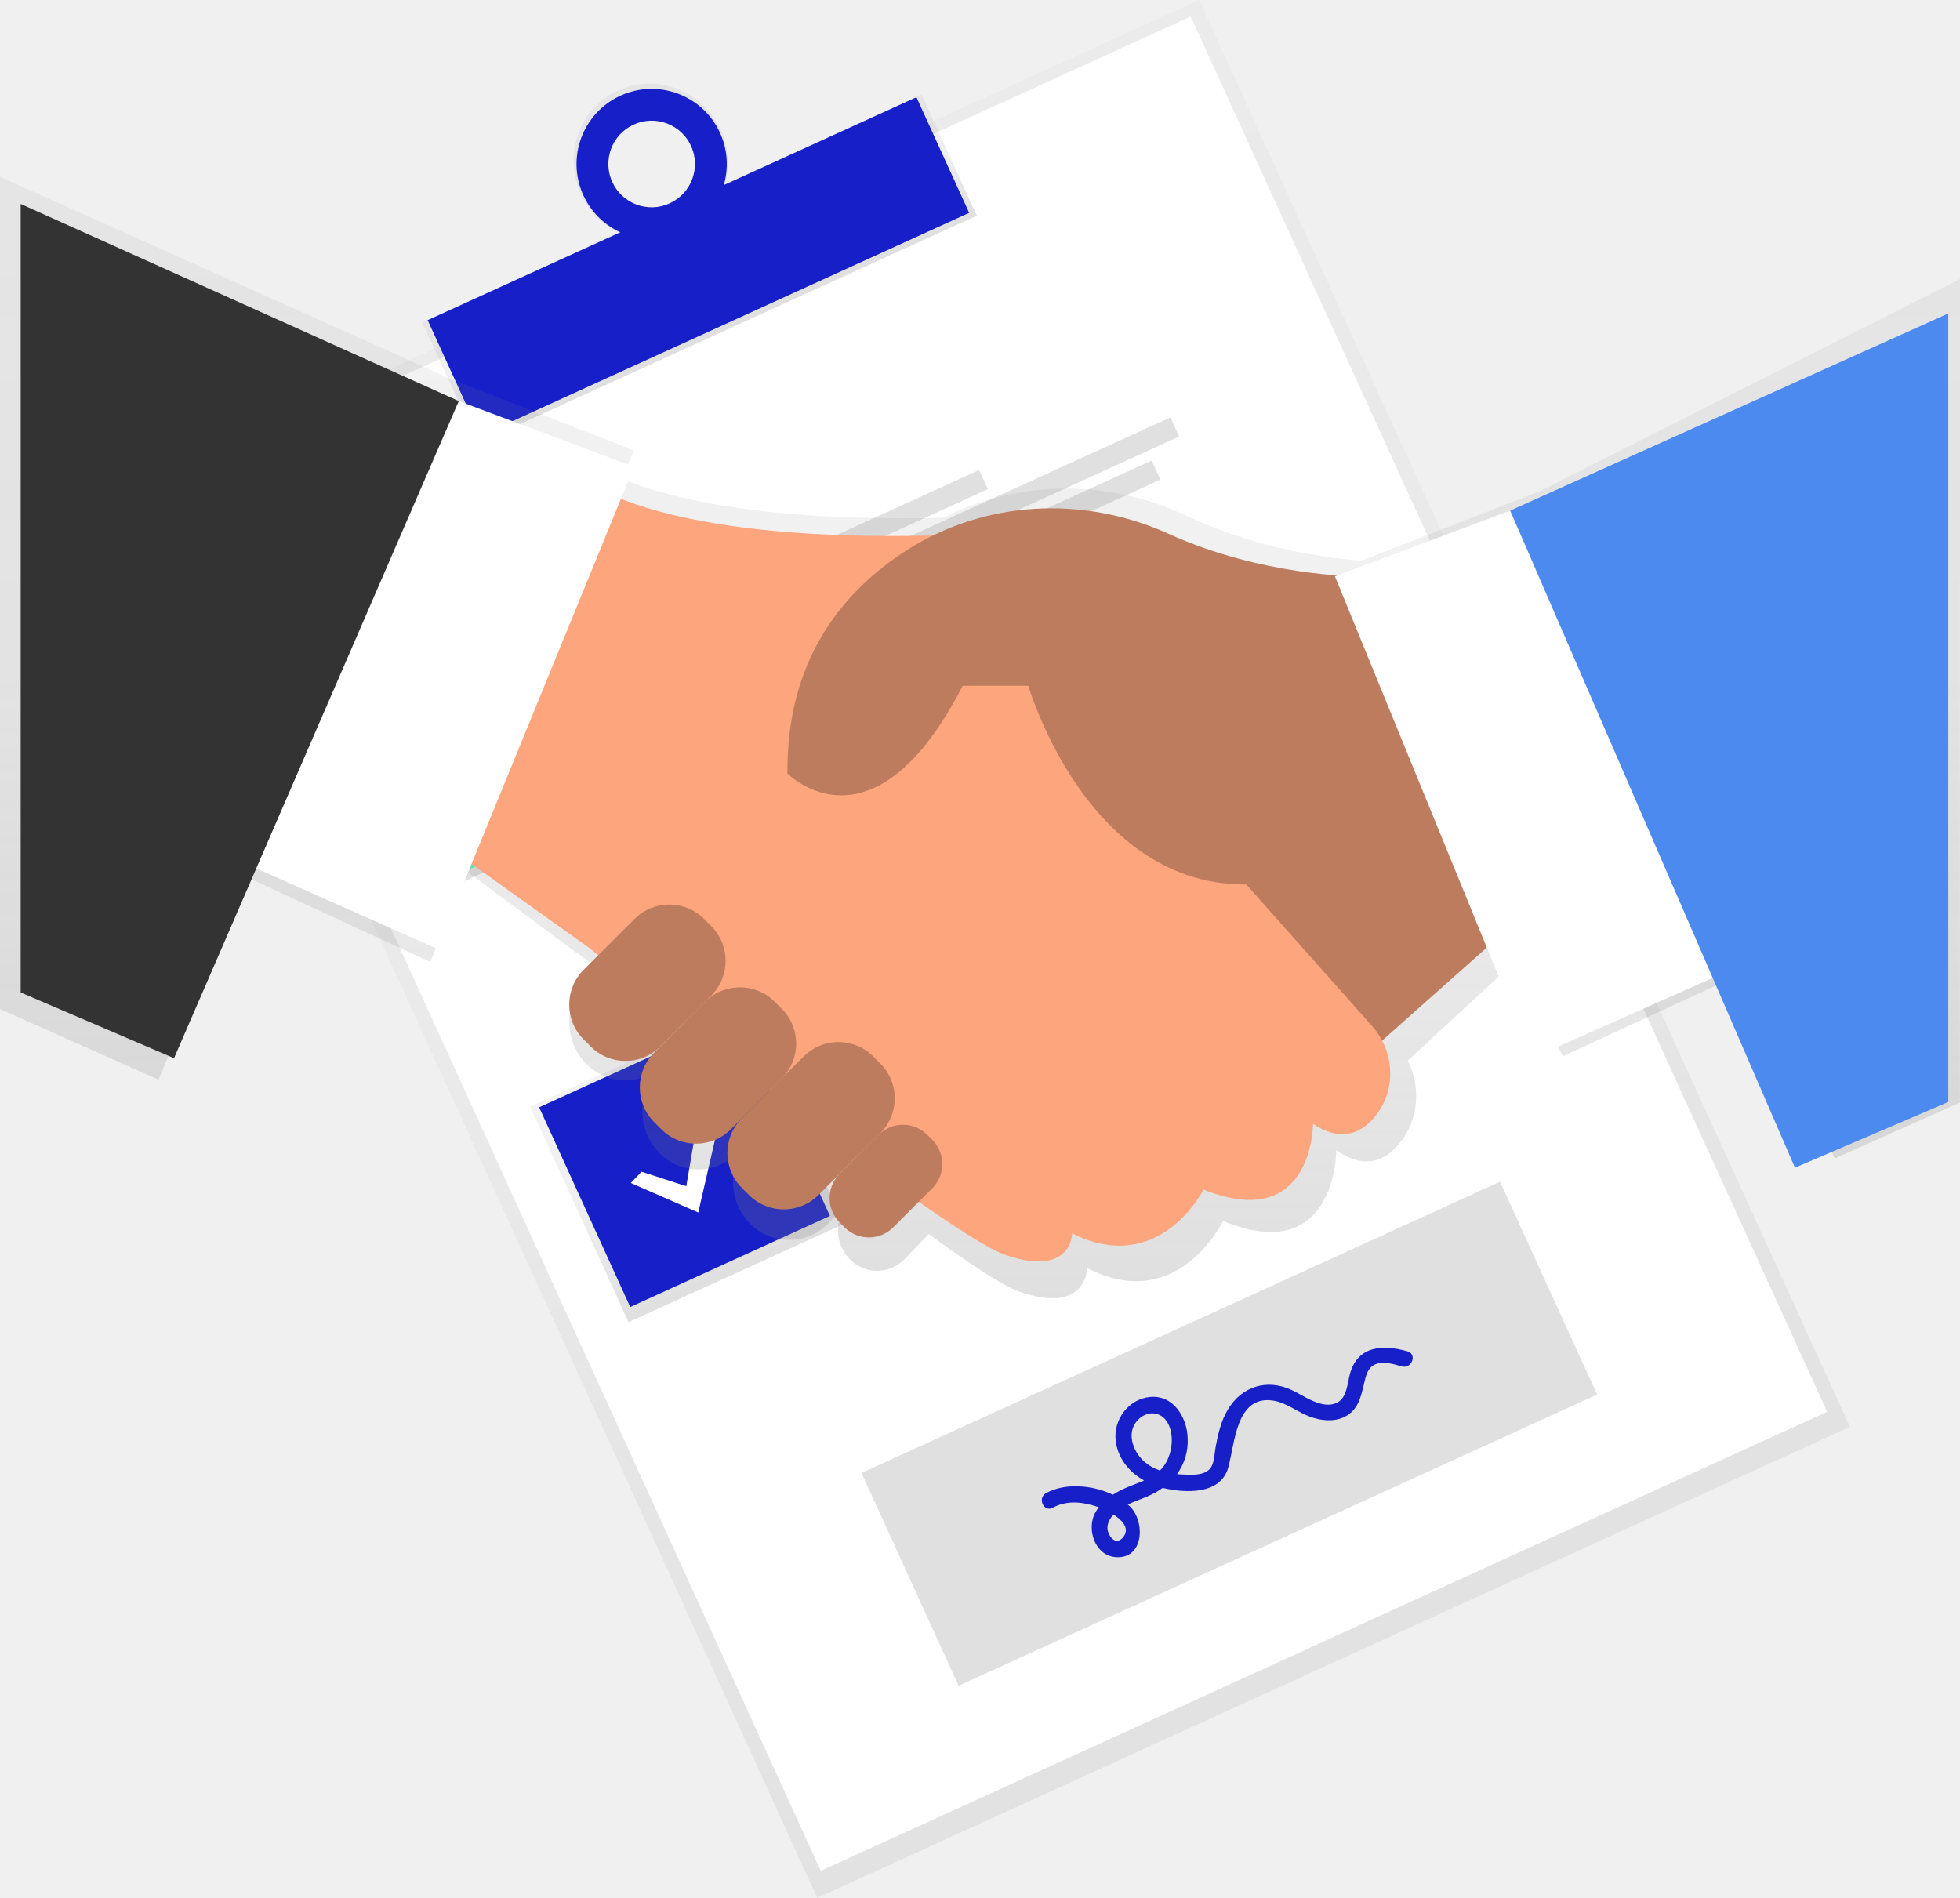
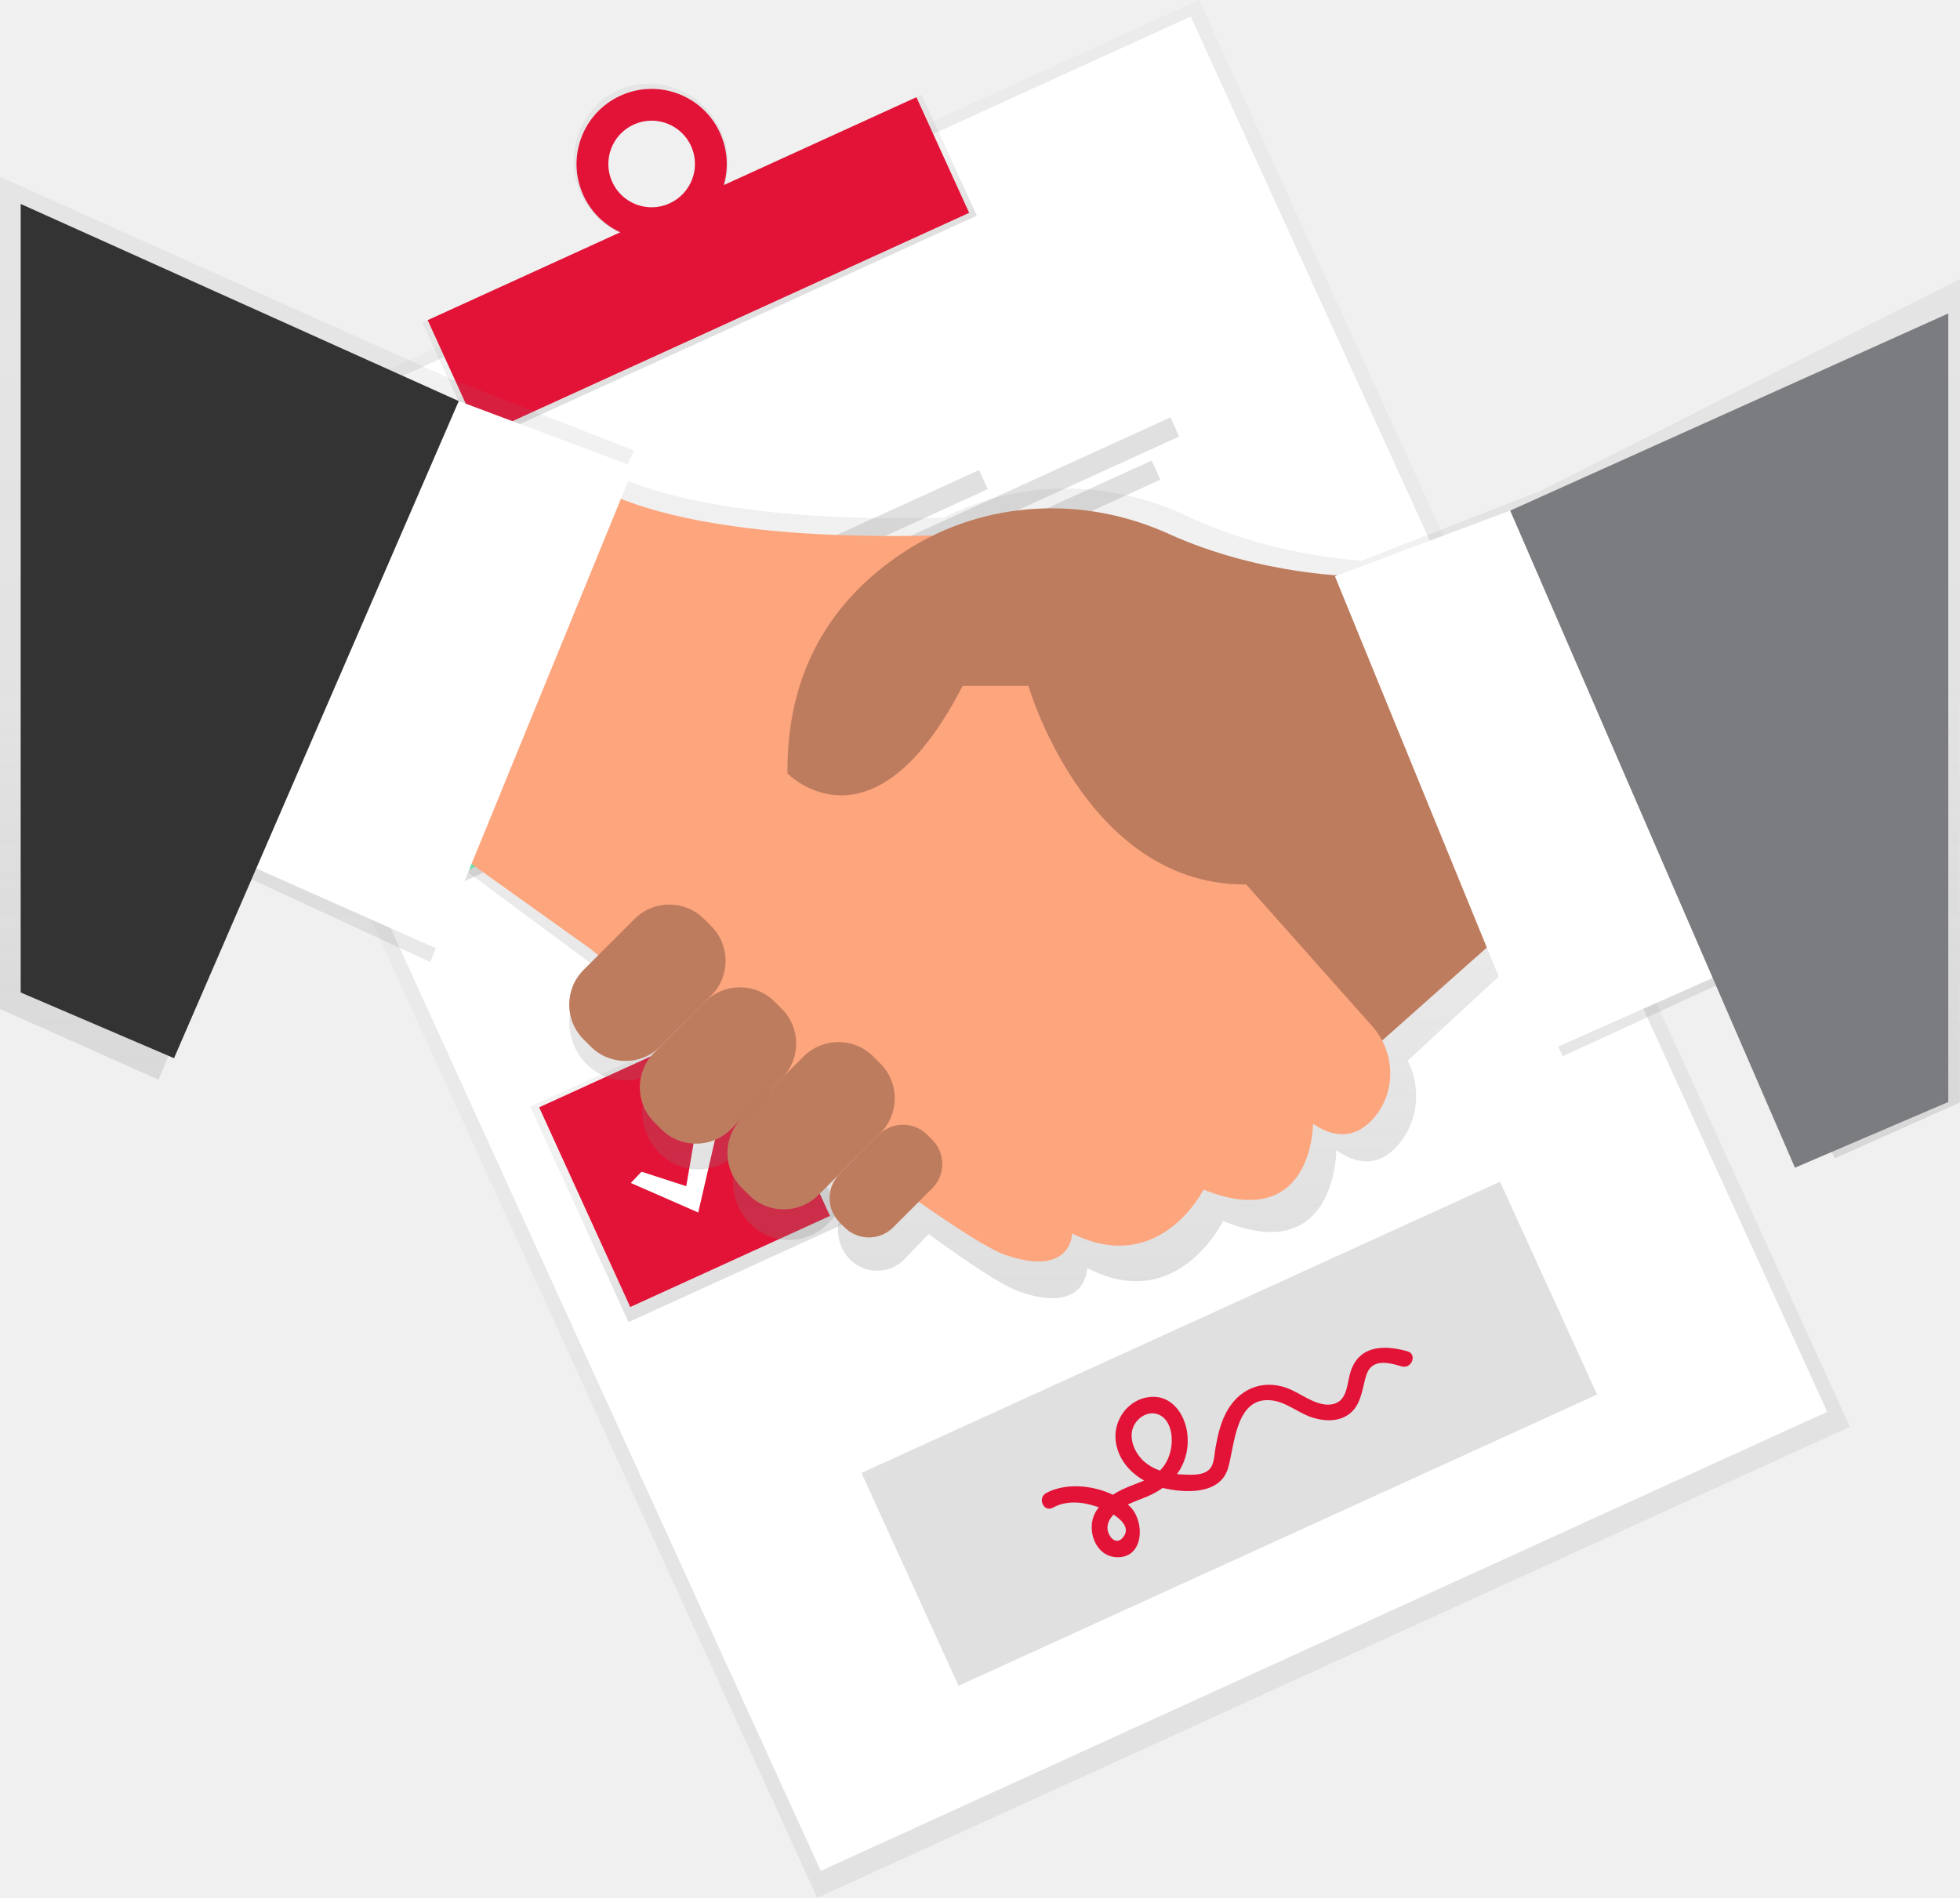
<svg xmlns="http://www.w3.org/2000/svg" xmlns:xlink="http://www.w3.org/1999/xlink" id="196ecc45-c3c6-4b7d-8685-374129418fe3" data-name="Layer 1" width="885" height="856.96" viewBox="0 0 885 856.96">
  <defs>
    <linearGradient id="431b905b-f630-4d26-9705-072736e3fa0a" x1="613.19" y1="813.7" x2="613.19" y2="105.57" gradientTransform="translate(-0.86 -10.23)" gradientUnits="userSpaceOnUse">
      <stop offset="0" stop-color="gray" stop-opacity="0.25" />
      <stop offset="0.54" stop-color="gray" stop-opacity="0.12" />
      <stop offset="1" stop-color="gray" stop-opacity="0.1" />
    </linearGradient>
    <linearGradient id="82c9264e-9b45-4df5-9d25-f7dacbcab158" x1="613.84" y1="152.52" x2="613.84" y2="92.5" gradientTransform="translate(-140.84 19.9)" xlink:href="#431b905b-f630-4d26-9705-072736e3fa0a" />
    <linearGradient id="e7f96ace-9b05-41bf-887d-5e87841d3793" x1="613.84" y1="104.78" x2="613.84" y2="33.84" gradientTransform="translate(-136.32 285.71) rotate(-24.52)" xlink:href="#431b905b-f630-4d26-9705-072736e3fa0a" />
    <linearGradient id="0e5c1f30-7912-44d8-85da-be3b7e04fbbd" x1="440.4" y1="329.87" x2="440.4" y2="222.94" gradientTransform="translate(-61.32 78.01)" xlink:href="#431b905b-f630-4d26-9705-072736e3fa0a" />
    <linearGradient id="f5898732-89b1-47b9-bad4-993f506fb52e" x1="440.76" y1="541.79" x2="440.76" y2="434.85" gradientTransform="translate(26.6 58.74)" xlink:href="#431b905b-f630-4d26-9705-072736e3fa0a" />
    <linearGradient id="f9eac279-a8ac-46d5-97b7-7547b98d8743" x1="440.4" y1="302" x2="440.4" y2="249.51" gradientTransform="translate(-293.43 264.79) rotate(-24.52)" xlink:href="#431b905b-f630-4d26-9705-072736e3fa0a" />
    <linearGradient id="56bc9504-3ea8-4a78-ad29-d599ef16b1a5" x1="599.62" y1="607.1" x2="599.62" y2="100.78" gradientTransform="matrix(1, 0, 0, 1, 0, 0)" xlink:href="#431b905b-f630-4d26-9705-072736e3fa0a" />
  </defs>
  <g opacity="0.5">
    <rect x="356.07" y="95.34" width="512.51" height="708.13" transform="translate(-288.4 273.74) rotate(-24.52)" fill="url(#431b905b-f630-4d26-9705-072736e3fa0a)" />
  </g>
  <rect x="361.51" y="100.79" width="499.47" height="692.48" transform="translate(-287.52 273.08) rotate(-24.52)" fill="#fff" />
  <rect x="349.12" y="112.4" width="247.78" height="60.02" transform="translate(-173.56 188.23) rotate(-24.52)" fill="url(#82c9264e-9b45-4df5-9d25-f7dacbcab158)" />
  <path d="M436.21,61.74c-17.4,7.94-24.92,28.82-16.79,46.64s28.83,25.83,46.23,17.89,24.92-28.82,16.79-46.64S453.61,53.8,436.21,61.74Zm23.21,50.88a20.47,20.47,0,1,1,9.69-26.91A20.23,20.23,0,0,1,459.42,112.63Z" transform="translate(-157.12 -20.92)" fill="url(#e7f96ace-9b05-41bf-887d-5e87841d3793)" />
-   <rect x="351.19" y="112.55" width="242.56" height="57.38" transform="translate(-173.12 187.91) rotate(-24.52)" fill="#171fc9" />
-   <path d="M437.29,64.12a33.91,33.91,0,1,0,44.92,16.78A33.91,33.91,0,0,0,437.29,64.12Zm22.19,48.65a19.56,19.56,0,1,1,9.68-25.92A19.56,19.56,0,0,1,459.48,112.76Z" transform="translate(-157.12 -20.92)" fill="#171fc9" />
+   <rect x="351.19" y="112.55" width="242.56" height="57.38" transform="translate(-173.12 187.91) rotate(-24.52)" fill="#E31337" />
+   <path d="M437.29,64.12a33.91,33.91,0,1,0,44.92,16.78A33.91,33.91,0,0,0,437.29,64.12Zm22.19,48.65a19.56,19.56,0,1,1,9.68-25.92A19.56,19.56,0,0,1,459.48,112.76Z" transform="translate(-157.12 -20.92)" fill="#E31337" />
  <rect x="325.61" y="300.95" width="106.94" height="106.94" transform="translate(-270.02 168.37) rotate(-24.52)" fill="url(#0e5c1f30-7912-44d8-85da-be3b7e04fbbd)" />
  <rect x="413.89" y="493.6" width="106.94" height="106.94" transform="translate(-342.01 222.39) rotate(-24.52)" fill="url(#f5898732-89b1-47b9-bad4-993f506fb52e)" />
  <rect x="329.52" y="304.86" width="99.11" height="99.11" transform="translate(-270.02 168.37) rotate(-24.52)" fill="#69f0ae" />
-   <rect x="416.66" y="495.88" width="99.11" height="99.11" transform="translate(-341.44 221.76) rotate(-24.52)" fill="#171fc9" />
+   <rect x="416.66" y="495.88" width="99.11" height="99.11" transform="translate(-341.44 221.76) rotate(-24.52)" fill="#E31337" />
  <rect x="471.46" y="260.92" width="135.85" height="9.48" transform="translate(-218.73 226.9) rotate(-24.52)" fill="#e0e0e0" />
  <rect x="473.37" y="255.5" width="224.31" height="9.48" transform="translate(-212.31 245.56) rotate(-24.52)" fill="#e0e0e0" />
  <rect x="479.98" y="271.71" width="208.51" height="9.48" transform="translate(-219.16 246.49) rotate(-24.52)" fill="#e0e0e0" />
  <rect x="558.6" y="451.95" width="135.85" height="9.48" transform="translate(-290.15 280.29) rotate(-24.52)" fill="#e0e0e0" />
  <rect x="560.51" y="446.52" width="224.31" height="9.48" transform="translate(-283.73 298.95) rotate(-24.52)" fill="#e0e0e0" />
  <rect x="567.12" y="462.74" width="208.51" height="9.48" transform="translate(-290.58 299.88) rotate(-24.52)" fill="#e0e0e0" />
  <polygon points="199.04 337.46 222.26 345 229.9 300.31 241.2 303.4 228.49 358.65 193.47 343.3 199.04 337.46" fill="url(#f9eac279-a8ac-46d5-97b7-7547b98d8743)" />
  <polygon points="202 336.87 222.19 343.42 228.83 304.56 238.65 307.25 227.6 355.29 197.15 341.95 202 336.87" fill="#fff" />
  <polygon points="289.68 529.08 309.87 535.63 316.51 496.77 326.33 499.46 315.28 547.5 284.83 534.16 289.68 529.08" fill="#fff" />
  <rect x="553.74" y="615.49" width="316.9" height="105.63" transform="translate(-370.25 334.93) rotate(-24.52)" fill="#e0e0e0" />
-   <path d="M792.63,631.1c-11.08-3.16-22.42-2.56-25.95,10.11-1.19,4.27-1.33,10.9-5.91,13.1-6.74,3.24-14.87-3.24-20.72-5.88-10.9-4.92-22.09-1.57-28.4,8.77-3.2,5.24-4.57,11.27-5.66,17.24-.47,2.59-.53,5.79-1.62,8.23-2.09,4.67-8.63,4.25-12.92,4.07-.94,0-1.9-.11-2.86-.21a25.33,25.33,0,0,0,4.8-16.13c-.28-9.47-6.43-19.83-17.18-18.67-9.63,1-16.41,10.3-15.33,19.71.92,8,6.13,14.2,12.81,18-3.28,1.45-6.78,2.58-9.88,4.08a41.43,41.43,0,0,0-4.21,2.35c-9.37-4.52-21.68-5.37-30.11-.76-4.08,2.23-1.1,8.86,3,6.61,6.42-3.51,13.5-2.63,20.21-.4l.56.2a18.06,18.06,0,0,0-1.75,2.71c-3.79,7.36,0,19,9.22,19.8,13,1.11,13.61-16.07,6.55-22.91-.3-.29-.6-.57-.92-.84,2.92-1.41,6.08-2.47,8.87-3.66a36.89,36.89,0,0,0,6.9-3.84l.5.13c9.93,2.25,25.43,2.95,29-9.08,3.06-10.44,3.35-32.61,19.85-30.56,6.73.83,12.25,6,18.65,7.87,5.73,1.71,12.36,1.78,17.06-2.44,3.88-3.48,4.75-8.62,5.94-13.42.61-2.48,1.21-5.44,3.23-7.21,3.65-3.19,9.68-1.31,13.75-.15C794.56,639.18,797.14,632.38,792.63,631.1Zm-129,84.59c-2.19,2.17-4.51.45-5.68-1.82-1.42-2.76-.81-5.48,1-7.91a13.74,13.74,0,0,1,.95-1.14C664.23,707.62,667.77,711.63,663.67,715.69Zm7.68-54c4.5-4.18,10.77-3.26,13.45,2.48s1.5,13.84-2.26,18.9a15.26,15.26,0,0,1-1.65,1.86,21.07,21.07,0,0,1-7.13-4.07C668.4,676.06,665.39,667.19,671.35,661.66Z" transform="translate(-157.12 -20.92)" fill="#171fc9" />
+   <path d="M792.63,631.1c-11.08-3.16-22.42-2.56-25.95,10.11-1.19,4.27-1.33,10.9-5.91,13.1-6.74,3.24-14.87-3.24-20.72-5.88-10.9-4.92-22.09-1.57-28.4,8.77-3.2,5.24-4.57,11.27-5.66,17.24-.47,2.59-.53,5.79-1.62,8.23-2.09,4.67-8.63,4.25-12.92,4.07-.94,0-1.9-.11-2.86-.21a25.33,25.33,0,0,0,4.8-16.13c-.28-9.47-6.43-19.83-17.18-18.67-9.63,1-16.41,10.3-15.33,19.71.92,8,6.13,14.2,12.81,18-3.28,1.45-6.78,2.58-9.88,4.08a41.43,41.43,0,0,0-4.21,2.35c-9.37-4.52-21.68-5.37-30.11-.76-4.08,2.23-1.1,8.86,3,6.61,6.42-3.51,13.5-2.63,20.21-.4l.56.2a18.06,18.06,0,0,0-1.75,2.71c-3.79,7.36,0,19,9.22,19.8,13,1.11,13.61-16.07,6.55-22.91-.3-.29-.6-.57-.92-.84,2.92-1.41,6.08-2.47,8.87-3.66a36.89,36.89,0,0,0,6.9-3.84l.5.13c9.93,2.25,25.43,2.95,29-9.08,3.06-10.44,3.35-32.61,19.85-30.56,6.73.83,12.25,6,18.65,7.87,5.73,1.71,12.36,1.78,17.06-2.44,3.88-3.48,4.75-8.62,5.94-13.42.61-2.48,1.21-5.44,3.23-7.21,3.65-3.19,9.68-1.31,13.75-.15C794.56,639.18,797.14,632.38,792.63,631.1Zm-129,84.59c-2.19,2.17-4.51.45-5.68-1.82-1.42-2.76-.81-5.48,1-7.91a13.74,13.74,0,0,1,.95-1.14C664.23,707.62,667.77,711.63,663.67,715.69Zm7.68-54c4.5-4.18,10.77-3.26,13.45,2.48s1.5,13.84-2.26,18.9a15.26,15.26,0,0,1-1.65,1.86,21.07,21.07,0,0,1-7.13-4.07C668.4,676.06,665.39,667.19,671.35,661.66Z" transform="translate(-157.12 -20.92)" fill="#E31337" />
  <path d="M852.6,242.63l-80.72,31.47c-15.18-1.13-47.12-5.25-78.82-20.2-35.29-16.64-75.72-16.6-110,.83-79,1.89-122.48-8.23-145.68-17.81l6.12-12.56-81.82-31.9L157.12,100.78V476.54l71.59,31.9,38.4-92.12,84.33,39,16.19-41.14L423,455.27l3.77,3.17-5.19,5.39a27.06,27.06,0,0,0,0,37.21h0a24.64,24.64,0,0,0,35.8,0l-2.84,3a27.06,27.06,0,0,0,0,37.21h0a24.64,24.64,0,0,0,35.8,0l16.4-17.05h0L495.48,535.9a27.06,27.06,0,0,0,0,37.21h0a24.64,24.64,0,0,0,35.8,0l16.19-16.83h0l-6.81,7.08a18.9,18.9,0,0,0,0,26,17.21,17.21,0,0,0,25,0l10.8-11.22c18.55,13.55,33.56,23.44,40.91,26C648,614.76,648,593.49,648,593.49c40.91,21.26,61.37-21.26,61.37-21.26,51.14,21.26,51.14-31.9,51.14-31.9,12.78,8.86,22,4.8,28.44-3,8.77-10.58,9.84-25.51,3.82-37.49l48.88-45.17,21.14,43.22,84.33-39,38.4,85.13,56.55-25.25V146.94Z" transform="translate(-157.12 -20.92)" fill="url(#56bc9504-3ea8-4a78-ad29-d599ef16b1a5)" />
  <polygon points="681.9 418.48 592.88 497.6 523.65 369.02 681.9 329.46 681.9 418.48" fill="#be7c5e" />
  <path d="M413.72,231.69s28.57,39.56,197.81,29.67l98.91,148.36,66.28,74.57c10.41,11.72,11,29.49.78,41.37-6.21,7.21-15.14,11-27.5,2.75,0,0,0,49.45-49.45,29.67,0,0-19.78,39.56-59.34,19.78,0,0,0,19.78-29.67,9.89S423.61,449.29,423.61,449.29l-69.23-49.45Z" transform="translate(-157.12 -20.92)" fill="#fda57d" />
  <path d="M769.78,281.15s-42.74,0-85-19.19c-38.43-17.43-83.18-15.21-118.64,7.67-28.9,18.65-53.94,49.53-53.47,100.53,0,0,38.46,39.56,79.12-39.56h29.67s28.57,98.91,108.8,89,98.91-19.78,98.91-19.78Z" transform="translate(-157.12 -20.92)" fill="#be7c5e" />
  <rect x="456.83" y="463.57" width="48.96" height="76.93" rx="22.21" ry="22.21" transform="translate(338.85 -214.21) rotate(45)" fill="#be7c5e" />
  <rect x="424.96" y="426.21" width="48.96" height="76.93" rx="22.21" ry="22.21" transform="translate(303.09 -202.62) rotate(45)" fill="#be7c5e" />
  <rect x="498.86" y="487.27" width="48.96" height="83.92" rx="22.21" ry="22.21" transform="translate(370.39 -235.97) rotate(45)" fill="#be7c5e" />
  <rect x="540.04" y="526.26" width="34.19" height="55.95" rx="15.51" ry="15.51" transform="translate(397.97 -252.54) rotate(45)" fill="#be7c5e" />
  <polygon points="780.8 438.26 691.79 477.82 602.77 260.23 681.9 230.56 780.8 438.26" fill="#fff" />
  <polygon points="108.25 388.81 197.26 428.37 286.28 210.78 207.15 181.1 108.25 388.81" fill="#fff" />
  <polygon points="9.34 92.09 207.15 181.1 78.58 477.82 9.34 448.15 9.34 92.09" fill="#333" />
-   <polygon points="879.71 141.54 681.9 230.56 810.48 527.27 879.71 497.6 879.71 141.54" fill="#4d8af0" />
+   <polygon points="879.71 141.54 681.9 230.56 810.48 527.27 879.71 497.6 879.71 141.54" fill="#7a7c7f" />
</svg>
